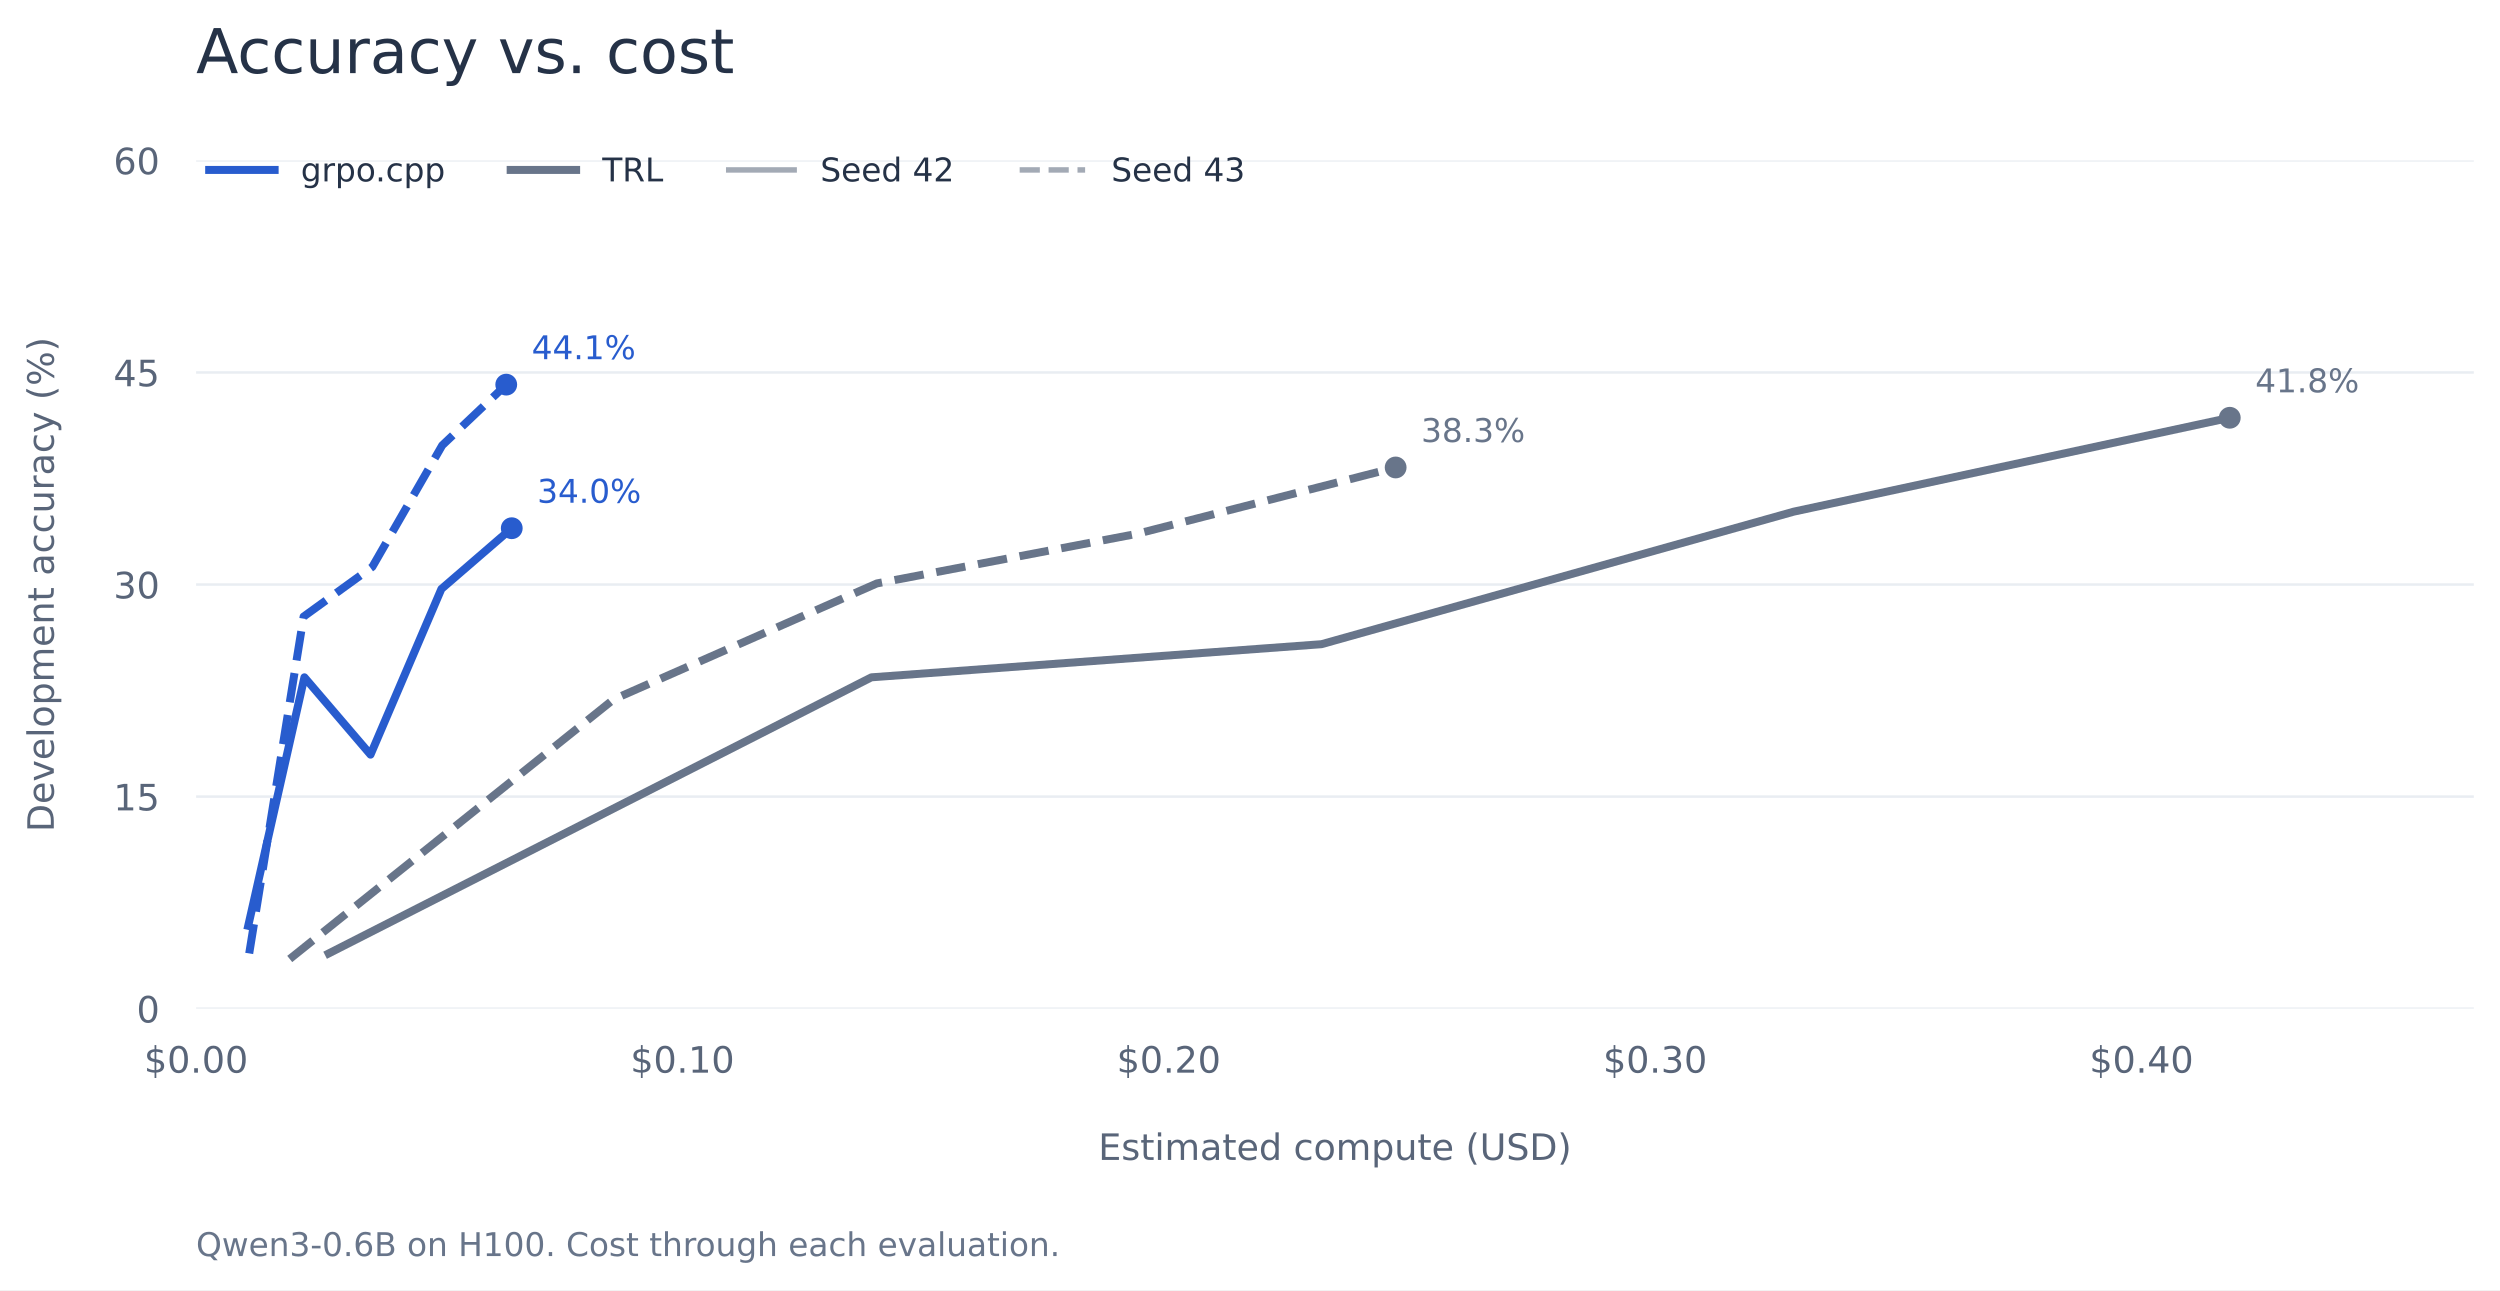
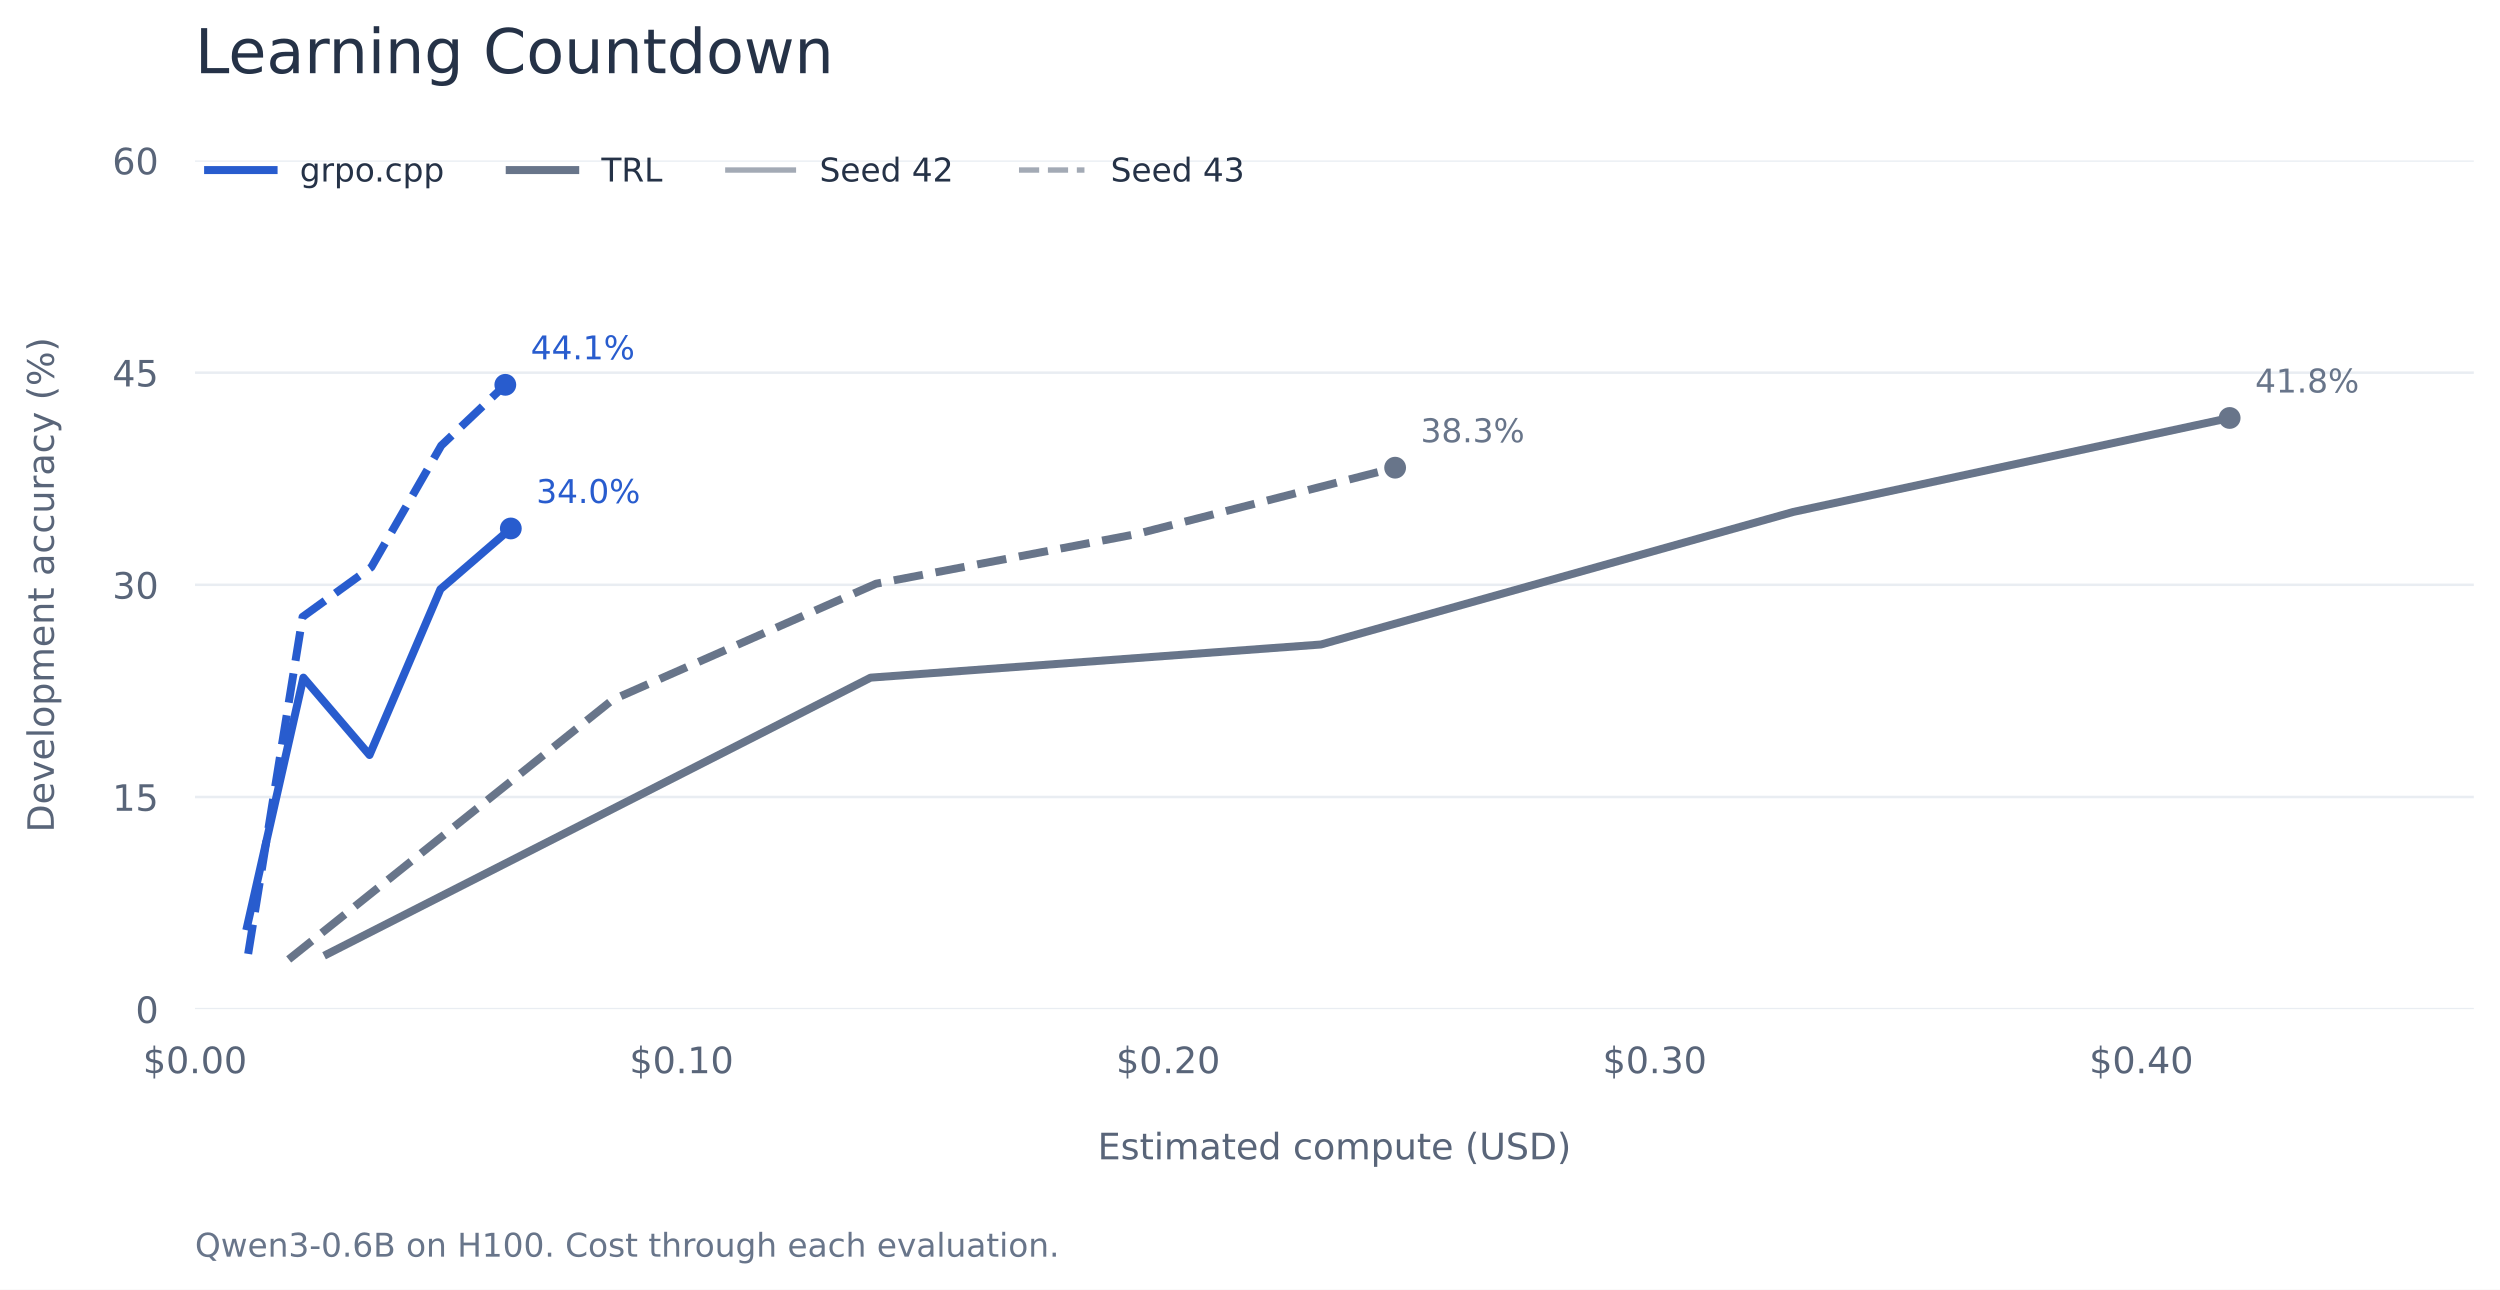
- <svg xmlns="http://www.w3.org/2000/svg" xmlns:xlink="http://www.w3.org/1999/xlink" width="687.526pt" height="354.798pt" viewBox="0 0 687.526 354.798" version="1.1">
+ <svg xmlns="http://www.w3.org/2000/svg" xmlns:xlink="http://www.w3.org/1999/xlink" width="687.203pt" height="354.509pt" viewBox="0 0 687.203 354.509" version="1.1">
  <defs>
    <style type="text/css">*{stroke-linejoin: round; stroke-linecap: butt}</style>
  </defs>
  <g id="figure_1">
    <g id="patch_1">
-       <path d="M 0 354.798  L 687.526 354.798  L 687.526 0  L 0 0  z " style="fill: #ffffff" />
+       <path d="M 0 354.509  L 687.203 354.509  L 687.203 0  L 0 0  z " style="fill: #ffffff" />
    </g>
    <g id="axes_1">
      <g id="patch_2">
-         <path d="M 53.926 277.396  L 680.326 277.396  L 680.326 44.116  L 53.926 44.116  z " style="fill: #ffffff" />
+         <path d="M 53.603 277.397  L 680.003 277.397  L 680.003 44.117  L 53.603 44.117  z " style="fill: #ffffff" />
      </g>
      <g id="matplotlib.axis_1">
        <g id="xtick_1">
          <g id="line2d_1" />
          <g id="text_1">
-             <text style="font-size: 10px; font-family: 'DejaVu Sans', 'Arial', sans-serif; text-anchor: middle; fill: #596579" x="53.926" y="294.994" transform="rotate(-0 53.92578 294.9945)">$0.00</text>
+             <text style="font-size: 10px; font-family: 'DejaVu Sans', 'Arial', sans-serif; text-anchor: middle; fill: #596579" x="53.603" y="294.996" transform="rotate(-0 53.60312 294.9958)">$0.00</text>
          </g>
        </g>
        <g id="xtick_2">
          <g id="line2d_2" />
          <g id="text_2">
-             <text style="font-size: 10px; font-family: 'DejaVu Sans', 'Arial', sans-serif; text-anchor: middle; fill: #596579" x="187.678" y="294.994" transform="rotate(-0 187.6781 294.9945)">$0.10</text>
+             <text style="font-size: 10px; font-family: 'DejaVu Sans', 'Arial', sans-serif; text-anchor: middle; fill: #596579" x="187.355" y="294.996" transform="rotate(-0 187.3555 294.9958)">$0.10</text>
          </g>
        </g>
        <g id="xtick_3">
          <g id="line2d_3" />
          <g id="text_3">
-             <text style="font-size: 10px; font-family: 'DejaVu Sans', 'Arial', sans-serif; text-anchor: middle; fill: #596579" x="321.43" y="294.994" transform="rotate(-0 321.4305 294.9945)">$0.20</text>
+             <text style="font-size: 10px; font-family: 'DejaVu Sans', 'Arial', sans-serif; text-anchor: middle; fill: #596579" x="321.108" y="294.996" transform="rotate(-0 321.1078 294.9958)">$0.20</text>
          </g>
        </g>
        <g id="xtick_4">
          <g id="line2d_4" />
          <g id="text_4">
-             <text style="font-size: 10px; font-family: 'DejaVu Sans', 'Arial', sans-serif; text-anchor: middle; fill: #596579" x="455.183" y="294.994" transform="rotate(-0 455.1828 294.9945)">$0.30</text>
+             <text style="font-size: 10px; font-family: 'DejaVu Sans', 'Arial', sans-serif; text-anchor: middle; fill: #596579" x="454.86" y="294.996" transform="rotate(-0 454.8602 294.9958)">$0.30</text>
          </g>
        </g>
        <g id="xtick_5">
          <g id="line2d_5" />
          <g id="text_5">
-             <text style="font-size: 10px; font-family: 'DejaVu Sans', 'Arial', sans-serif; text-anchor: middle; fill: #596579" x="588.935" y="294.994" transform="rotate(-0 588.9352 294.9945)">$0.40</text>
+             <text style="font-size: 10px; font-family: 'DejaVu Sans', 'Arial', sans-serif; text-anchor: middle; fill: #596579" x="588.613" y="294.996" transform="rotate(-0 588.6125 294.9958)">$0.40</text>
          </g>
        </g>
        <g id="text_6">
-           <text style="font-size: 10px; font-family: 'DejaVu Sans', 'Arial', sans-serif; text-anchor: middle; fill: #596579" x="367.126" y="318.995" transform="rotate(-0 367.1258 318.9952)">Estimated compute (USD)</text>
+           <text style="font-size: 10px; font-family: 'DejaVu Sans', 'Arial', sans-serif; text-anchor: middle; fill: #596579" x="366.803" y="318.674" transform="rotate(-0 366.8031 318.6739)">Estimated compute (USD)</text>
        </g>
      </g>
      <g id="matplotlib.axis_2">
        <g id="ytick_1">
          <g id="line2d_6">
-             <path d="M 53.926 277.396  L 680.326 277.396  " clip-path="url(#p937f716edf)" style="fill: none; stroke: #e9edf2; stroke-width: 0.7; stroke-linecap: square" />
+             <path d="M 53.603 277.397  L 680.003 277.397  " clip-path="url(#p9f7c5a5e3a)" style="fill: none; stroke: #e9edf2; stroke-width: 0.7; stroke-linecap: square" />
          </g>
          <g id="line2d_7" />
          <g id="text_7">
-             <text style="font-size: 10px; font-family: 'DejaVu Sans', 'Arial', sans-serif; text-anchor: end; fill: #596579" x="43.926" y="281.195" transform="rotate(-0 43.92578 281.1948)">0</text>
+             <text style="font-size: 10px; font-family: 'DejaVu Sans', 'Arial', sans-serif; text-anchor: end; fill: #596579" x="43.603" y="281.197" transform="rotate(-0 43.60312 281.1966)">0</text>
          </g>
        </g>
        <g id="ytick_2">
          <g id="line2d_8">
-             <path d="M 53.926 219.076  L 680.326 219.076  " clip-path="url(#p937f716edf)" style="fill: none; stroke: #e9edf2; stroke-width: 0.7; stroke-linecap: square" />
+             <path d="M 53.603 219.077  L 680.003 219.077  " clip-path="url(#p9f7c5a5e3a)" style="fill: none; stroke: #e9edf2; stroke-width: 0.7; stroke-linecap: square" />
          </g>
          <g id="line2d_9" />
          <g id="text_8">
-             <text style="font-size: 10px; font-family: 'DejaVu Sans', 'Arial', sans-serif; text-anchor: end; fill: #596579" x="43.926" y="222.875" transform="rotate(-0 43.92578 222.8748)">15</text>
+             <text style="font-size: 10px; font-family: 'DejaVu Sans', 'Arial', sans-serif; text-anchor: end; fill: #596579" x="43.603" y="222.877" transform="rotate(-0 43.60312 222.8766)">15</text>
          </g>
        </g>
        <g id="ytick_3">
          <g id="line2d_10">
-             <path d="M 53.926 160.756  L 680.326 160.756  " clip-path="url(#p937f716edf)" style="fill: none; stroke: #e9edf2; stroke-width: 0.7; stroke-linecap: square" />
+             <path d="M 53.603 160.757  L 680.003 160.757  " clip-path="url(#p9f7c5a5e3a)" style="fill: none; stroke: #e9edf2; stroke-width: 0.7; stroke-linecap: square" />
          </g>
          <g id="line2d_11" />
          <g id="text_9">
-             <text style="font-size: 10px; font-family: 'DejaVu Sans', 'Arial', sans-serif; text-anchor: end; fill: #596579" x="43.926" y="164.555" transform="rotate(-0 43.92578 164.5548)">30</text>
+             <text style="font-size: 10px; font-family: 'DejaVu Sans', 'Arial', sans-serif; text-anchor: end; fill: #596579" x="43.603" y="164.557" transform="rotate(-0 43.60312 164.5566)">30</text>
          </g>
        </g>
        <g id="ytick_4">
          <g id="line2d_12">
-             <path d="M 53.926 102.436  L 680.326 102.436  " clip-path="url(#p937f716edf)" style="fill: none; stroke: #e9edf2; stroke-width: 0.7; stroke-linecap: square" />
+             <path d="M 53.603 102.437  L 680.003 102.437  " clip-path="url(#p9f7c5a5e3a)" style="fill: none; stroke: #e9edf2; stroke-width: 0.7; stroke-linecap: square" />
          </g>
          <g id="line2d_13" />
          <g id="text_10">
-             <text style="font-size: 10px; font-family: 'DejaVu Sans', 'Arial', sans-serif; text-anchor: end; fill: #596579" x="43.926" y="106.235" transform="rotate(-0 43.92578 106.2348)">45</text>
+             <text style="font-size: 10px; font-family: 'DejaVu Sans', 'Arial', sans-serif; text-anchor: end; fill: #596579" x="43.603" y="106.237" transform="rotate(-0 43.60312 106.2366)">45</text>
          </g>
        </g>
        <g id="ytick_5">
          <g id="line2d_14">
-             <path d="M 53.926 44.116  L 680.326 44.116  " clip-path="url(#p937f716edf)" style="fill: none; stroke: #e9edf2; stroke-width: 0.7; stroke-linecap: square" />
+             <path d="M 53.603 44.117  L 680.003 44.117  " clip-path="url(#p9f7c5a5e3a)" style="fill: none; stroke: #e9edf2; stroke-width: 0.7; stroke-linecap: square" />
          </g>
          <g id="line2d_15" />
          <g id="text_11">
-             <text style="font-size: 10px; font-family: 'DejaVu Sans', 'Arial', sans-serif; text-anchor: end; fill: #596579" x="43.926" y="47.915" transform="rotate(-0 43.92578 47.91484)">60</text>
+             <text style="font-size: 10px; font-family: 'DejaVu Sans', 'Arial', sans-serif; text-anchor: end; fill: #596579" x="43.603" y="47.917" transform="rotate(-0 43.60312 47.91656)">60</text>
          </g>
        </g>
        <g id="text_12">
-           <text style="font-size: 10px; font-family: 'DejaVu Sans', 'Arial', sans-serif; text-anchor: middle; fill: #596579" x="14.798" y="160.756" transform="rotate(-90 14.79844 160.756)">Development accuracy (%)</text>
+           <text style="font-size: 10px; font-family: 'DejaVu Sans', 'Arial', sans-serif; text-anchor: middle; fill: #596579" x="14.798" y="160.757" transform="rotate(-90 14.79844 160.7573)">Development accuracy (%)</text>
        </g>
      </g>
      <g id="line2d_16">
-         <path d="M 68.26 254.615  L 83.717 186.271  L 101.898 207.534  L 121.388 161.971  L 140.736 145.265  " clip-path="url(#p937f716edf)" style="fill: none; stroke: #285cce; stroke-width: 2.2; stroke-linecap: square" />
+         <path d="M 67.937 254.616  L 83.395 186.272  L 101.575 207.535  L 121.065 161.972  L 140.414 145.266  " clip-path="url(#p9f7c5a5e3a)" style="fill: none; stroke: #285cce; stroke-width: 2.2; stroke-linecap: square" />
      </g>
      <g id="line2d_17">
-         <path d="M 90.388 262.209  L 239.638 186.271  L 363.432 177.159  L 493.297 140.709  L 613.211 114.89  " clip-path="url(#p937f716edf)" style="fill: none; stroke: #68758a; stroke-width: 2.2; stroke-linecap: square" />
+         <path d="M 90.065 262.21  L 239.315 186.272  L 363.11 177.16  L 492.975 140.71  L 612.889 114.891  " clip-path="url(#p9f7c5a5e3a)" style="fill: none; stroke: #68758a; stroke-width: 2.2; stroke-linecap: square" />
      </g>
      <g id="line2d_18">
-         <path d="M 68.536 262.209  L 83.5 169.565  L 102.394 155.896  L 121.609 122.484  L 139.222 105.777  " clip-path="url(#p937f716edf)" style="fill: none; stroke-dasharray: 8.14,3.52; stroke-dashoffset: 0; stroke: #285cce; stroke-width: 2.2" />
+         <path d="M 68.214 262.21  L 83.177 169.566  L 102.071 155.897  L 121.287 122.485  L 138.899 105.779  " clip-path="url(#p9f7c5a5e3a)" style="fill: none; stroke-dasharray: 8.14,3.52; stroke-dashoffset: 0; stroke: #285cce; stroke-width: 2.2" />
      </g>
      <g id="line2d_19">
-         <path d="M 79.677 263.727  L 168.729 192.346  L 241.133 160.452  L 312.802 146.784  L 383.817 128.559  " clip-path="url(#p937f716edf)" style="fill: none; stroke-dasharray: 8.14,3.52; stroke-dashoffset: 0; stroke: #68758a; stroke-width: 2.2" />
+         <path d="M 79.354 263.729  L 168.406 192.347  L 240.811 160.454  L 312.479 146.785  L 383.495 128.56  " clip-path="url(#p9f7c5a5e3a)" style="fill: none; stroke-dasharray: 8.14,3.52; stroke-dashoffset: 0; stroke: #68758a; stroke-width: 2.2" />
      </g>
      <g id="PathCollection_1">
        <defs>
          <path id="m2c379c3151" d="M 0 2.5  C 0.663 2.5 1.299 2.237 1.768 1.768  C 2.237 1.299 2.5 0.663 2.5 0  C 2.5 -0.663 2.237 -1.299 1.768 -1.768  C 1.299 -2.237 0.663 -2.5 0 -2.5  C -0.663 -2.5 -1.299 -2.237 -1.768 -1.768  C -2.237 -1.299 -2.5 -0.663 -2.5 0  C -2.5 0.663 -2.237 1.299 -1.768 1.768  C -1.299 2.237 -0.663 2.5 0 2.5  z " style="stroke: #285cce" />
        </defs>
-         <g clip-path="url(#p937f716edf)">
-           <use xlink:href="#m2c379c3151" x="140.736" y="145.265" style="fill: #285cce; stroke: #285cce" />
+         <g clip-path="url(#p9f7c5a5e3a)">
+           <use xlink:href="#m2c379c3151" x="140.414" y="145.266" style="fill: #285cce; stroke: #285cce" />
        </g>
      </g>
      <g id="text_13">
-         <text style="font-size: 9px; font-family: 'DejaVu Sans', 'Arial', sans-serif; text-anchor: start; fill: #285cce" x="147.736" y="138.265" transform="rotate(-0 147.7365 138.2648)">34.0%</text>
+         <text style="font-size: 9px; font-family: 'DejaVu Sans', 'Arial', sans-serif; text-anchor: start; fill: #285cce" x="147.414" y="138.266" transform="rotate(-0 147.4138 138.2661)">34.0%</text>
      </g>
      <g id="PathCollection_2">
        <defs>
          <path id="m767a42761b" d="M 0 2.5  C 0.663 2.5 1.299 2.237 1.768 1.768  C 2.237 1.299 2.5 0.663 2.5 0  C 2.5 -0.663 2.237 -1.299 1.768 -1.768  C 1.299 -2.237 0.663 -2.5 0 -2.5  C -0.663 -2.5 -1.299 -2.237 -1.768 -1.768  C -2.237 -1.299 -2.5 -0.663 -2.5 0  C -2.5 0.663 -2.237 1.299 -1.768 1.768  C -1.299 2.237 -0.663 2.5 0 2.5  z " style="stroke: #68758a" />
        </defs>
-         <g clip-path="url(#p937f716edf)">
-           <use xlink:href="#m767a42761b" x="613.211" y="114.89" style="fill: #68758a; stroke: #68758a" />
+         <g clip-path="url(#p9f7c5a5e3a)">
+           <use xlink:href="#m767a42761b" x="612.889" y="114.891" style="fill: #68758a; stroke: #68758a" />
        </g>
      </g>
      <g id="text_14">
-         <text style="font-size: 9px; font-family: 'DejaVu Sans', 'Arial', sans-serif; text-anchor: start; fill: #68758a" x="620.211" y="107.89" transform="rotate(-0 620.2115 107.8898)">41.8%</text>
+         <text style="font-size: 9px; font-family: 'DejaVu Sans', 'Arial', sans-serif; text-anchor: start; fill: #68758a" x="619.889" y="107.891" transform="rotate(-0 619.8888 107.8911)">41.8%</text>
      </g>
      <g id="PathCollection_3">
-         <g clip-path="url(#p937f716edf)">
-           <use xlink:href="#m2c379c3151" x="139.222" y="105.777" style="fill: #285cce; stroke: #285cce" />
+         <g clip-path="url(#p9f7c5a5e3a)">
+           <use xlink:href="#m2c379c3151" x="138.899" y="105.779" style="fill: #285cce; stroke: #285cce" />
        </g>
      </g>
      <g id="text_15">
-         <text style="font-size: 9px; font-family: 'DejaVu Sans', 'Arial', sans-serif; text-anchor: start; fill: #285cce" x="146.222" y="98.777" transform="rotate(-0 146.2221 98.77727)">44.1%</text>
+         <text style="font-size: 9px; font-family: 'DejaVu Sans', 'Arial', sans-serif; text-anchor: start; fill: #285cce" x="145.899" y="98.779" transform="rotate(-0 145.8994 98.77859)">44.1%</text>
      </g>
      <g id="PathCollection_4">
-         <g clip-path="url(#p937f716edf)">
-           <use xlink:href="#m767a42761b" x="383.817" y="128.559" style="fill: #68758a; stroke: #68758a" />
+         <g clip-path="url(#p9f7c5a5e3a)">
+           <use xlink:href="#m767a42761b" x="383.495" y="128.56" style="fill: #68758a; stroke: #68758a" />
        </g>
      </g>
      <g id="text_16">
-         <text style="font-size: 9px; font-family: 'DejaVu Sans', 'Arial', sans-serif; text-anchor: start; fill: #68758a" x="390.817" y="121.559" transform="rotate(-0 390.8175 121.5585)">38.3%</text>
+         <text style="font-size: 9px; font-family: 'DejaVu Sans', 'Arial', sans-serif; text-anchor: start; fill: #68758a" x="390.495" y="121.56" transform="rotate(-0 390.4948 121.5598)">38.3%</text>
      </g>
      <g id="text_17">
-         <text style="font-size: 17px; font-family: 'DejaVu Sans', 'Arial', sans-serif; text-anchor: start; fill: #253247" x="53.926" y="20.116" transform="rotate(-0 53.92578 20.11602)">Accuracy vs. cost</text>
+         <text style="font-size: 17px; font-family: 'DejaVu Sans', 'Arial', sans-serif; text-anchor: start; fill: #253247" x="53.603" y="20.117" transform="rotate(-0 53.60312 20.11734)">Learning Countdown</text>
      </g>
      <g id="legend_1">
        <g id="line2d_20">
-           <path d="M 57.526 46.739  L 66.526 46.739  L 75.526 46.739  " style="fill: none; stroke: #285cce; stroke-width: 2.2; stroke-linecap: square" />
+           <path d="M 57.203 46.74  L 66.203 46.74  L 75.203 46.74  " style="fill: none; stroke: #285cce; stroke-width: 2.2; stroke-linecap: square" />
        </g>
        <g id="text_18">
-           <text style="font-size: 9px; font-family: 'DejaVu Sans', 'Arial', sans-serif; text-anchor: start; fill: #253247" x="82.726" y="49.889" transform="rotate(-0 82.72578 49.88901)">grpo.cpp</text>
+           <text style="font-size: 9px; font-family: 'DejaVu Sans', 'Arial', sans-serif; text-anchor: start; fill: #253247" x="82.403" y="49.89" transform="rotate(-0 82.40313 49.89034)">grpo.cpp</text>
        </g>
        <g id="line2d_21">
-           <path d="M 140.438 46.739  L 149.438 46.739  L 158.438 46.739  " style="fill: none; stroke: #68758a; stroke-width: 2.2; stroke-linecap: square" />
+           <path d="M 140.116 46.74  L 149.116 46.74  L 158.116 46.74  " style="fill: none; stroke: #68758a; stroke-width: 2.2; stroke-linecap: square" />
        </g>
        <g id="text_19">
-           <text style="font-size: 9px; font-family: 'DejaVu Sans', 'Arial', sans-serif; text-anchor: start; fill: #253247" x="165.638" y="49.889" transform="rotate(-0 165.6383 49.88901)">TRL</text>
+           <text style="font-size: 9px; font-family: 'DejaVu Sans', 'Arial', sans-serif; text-anchor: start; fill: #253247" x="165.316" y="49.89" transform="rotate(-0 165.3156 49.89034)">TRL</text>
        </g>
        <g id="line2d_22">
-           <path d="M 200.404 46.739  L 209.404 46.739  L 218.404 46.739  " style="fill: none; stroke: #a3aab5; stroke-width: 1.5; stroke-linecap: square" />
+           <path d="M 200.081 46.74  L 209.081 46.74  L 218.081 46.74  " style="fill: none; stroke: #a3aab5; stroke-width: 1.5; stroke-linecap: square" />
        </g>
        <g id="text_20">
-           <text style="font-size: 9px; font-family: 'DejaVu Sans', 'Arial', sans-serif; text-anchor: start; fill: #253247" x="225.604" y="49.889" transform="rotate(-0 225.6036 49.88901)">Seed 42</text>
+           <text style="font-size: 9px; font-family: 'DejaVu Sans', 'Arial', sans-serif; text-anchor: start; fill: #253247" x="225.281" y="49.89" transform="rotate(-0 225.2809 49.89034)">Seed 42</text>
        </g>
        <g id="line2d_23">
-           <path d="M 280.419 46.739  L 289.419 46.739  L 298.419 46.739  " style="fill: none; stroke-dasharray: 5.55,2.4; stroke-dashoffset: 0; stroke: #a3aab5; stroke-width: 1.5" />
+           <path d="M 280.097 46.74  L 289.097 46.74  L 298.097 46.74  " style="fill: none; stroke-dasharray: 5.55,2.4; stroke-dashoffset: 0; stroke: #a3aab5; stroke-width: 1.5" />
        </g>
        <g id="text_21">
-           <text style="font-size: 9px; font-family: 'DejaVu Sans', 'Arial', sans-serif; text-anchor: start; fill: #253247" x="305.619" y="49.889" transform="rotate(-0 305.6192 49.88901)">Seed 43</text>
+           <text style="font-size: 9px; font-family: 'DejaVu Sans', 'Arial', sans-serif; text-anchor: start; fill: #253247" x="305.297" y="49.89" transform="rotate(-0 305.2966 49.89034)">Seed 43</text>
        </g>
      </g>
    </g>
    <g id="text_22">
-       <text style="font-size: 9px; font-family: 'DejaVu Sans', 'Arial', sans-serif; text-anchor: start; fill: #68758a" x="53.926" y="345.436" transform="rotate(-0 53.92578 345.436)">Qwen3-0.6B on H100. Cost through each evaluation.</text>
+       <text style="font-size: 9px; font-family: 'DejaVu Sans', 'Arial', sans-serif; text-anchor: start; fill: #68758a" x="53.603" y="345.437" transform="rotate(-0 53.60312 345.4373)">Qwen3-0.6B on H100. Cost through each evaluation.</text>
    </g>
  </g>
  <defs>
-     <clipPath id="p937f716edf">
-       <rect x="53.926" y="44.116" width="626.4" height="233.28" />
+     <clipPath id="p9f7c5a5e3a">
+       <rect x="53.603" y="44.117" width="626.4" height="233.28" />
    </clipPath>
  </defs>
</svg>
